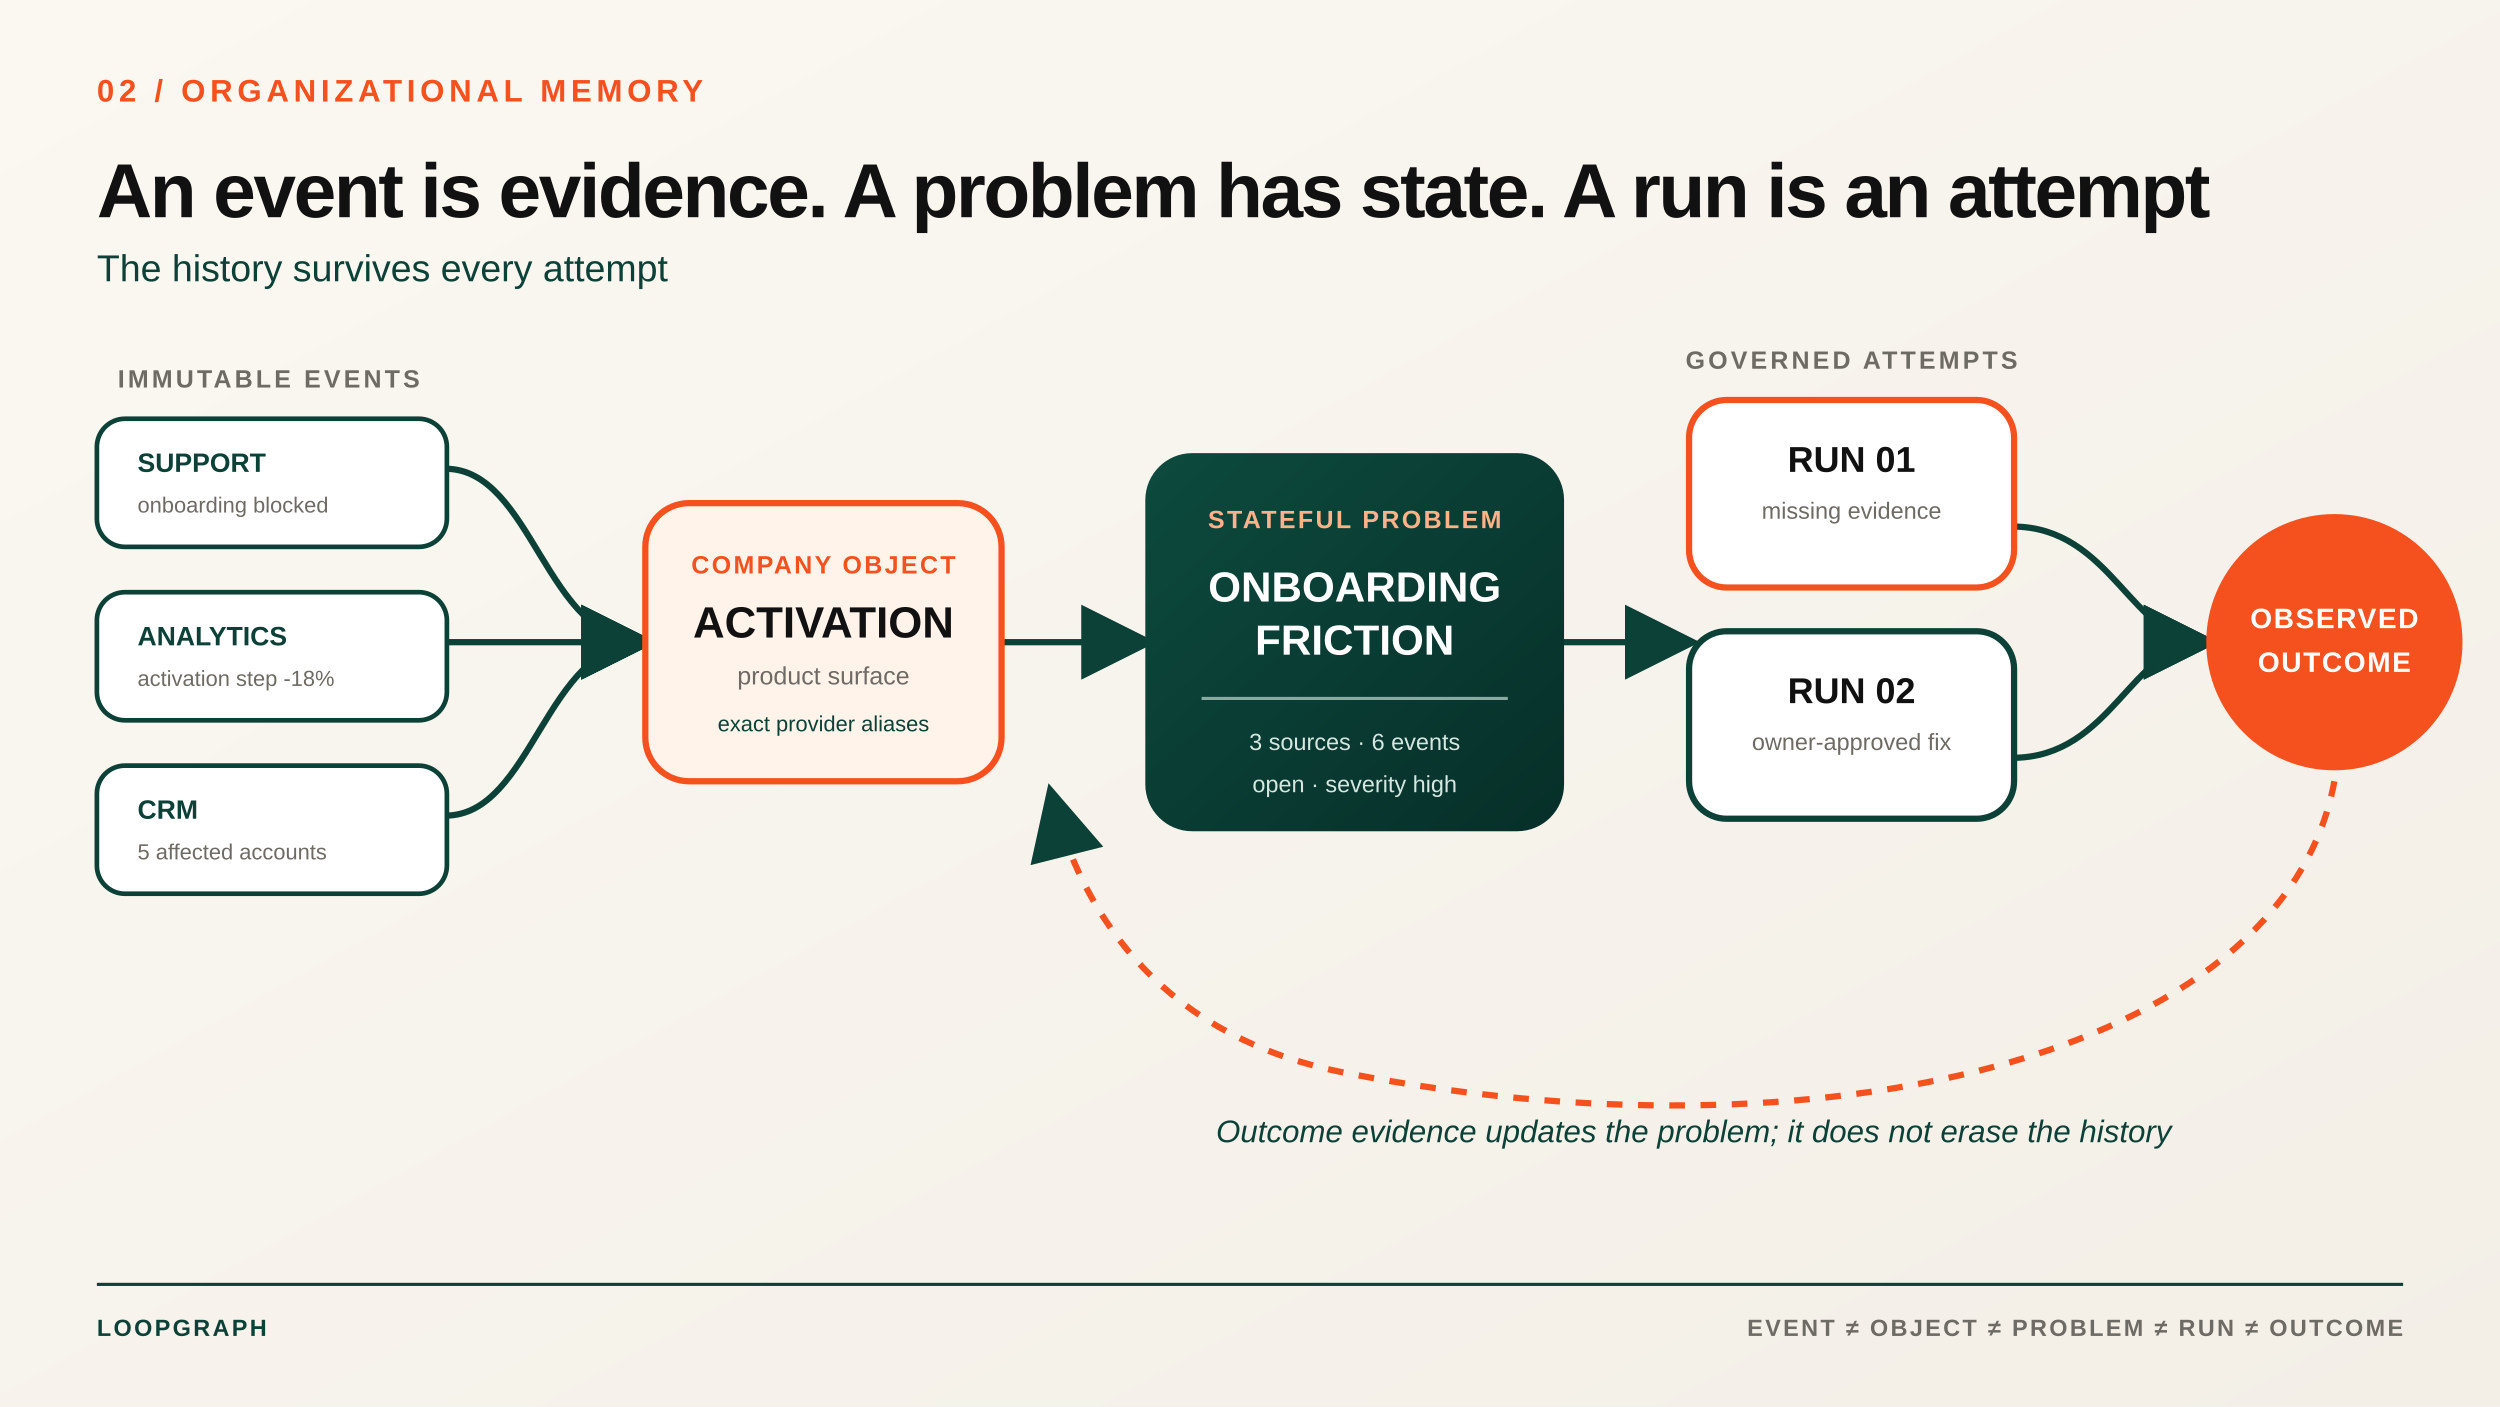
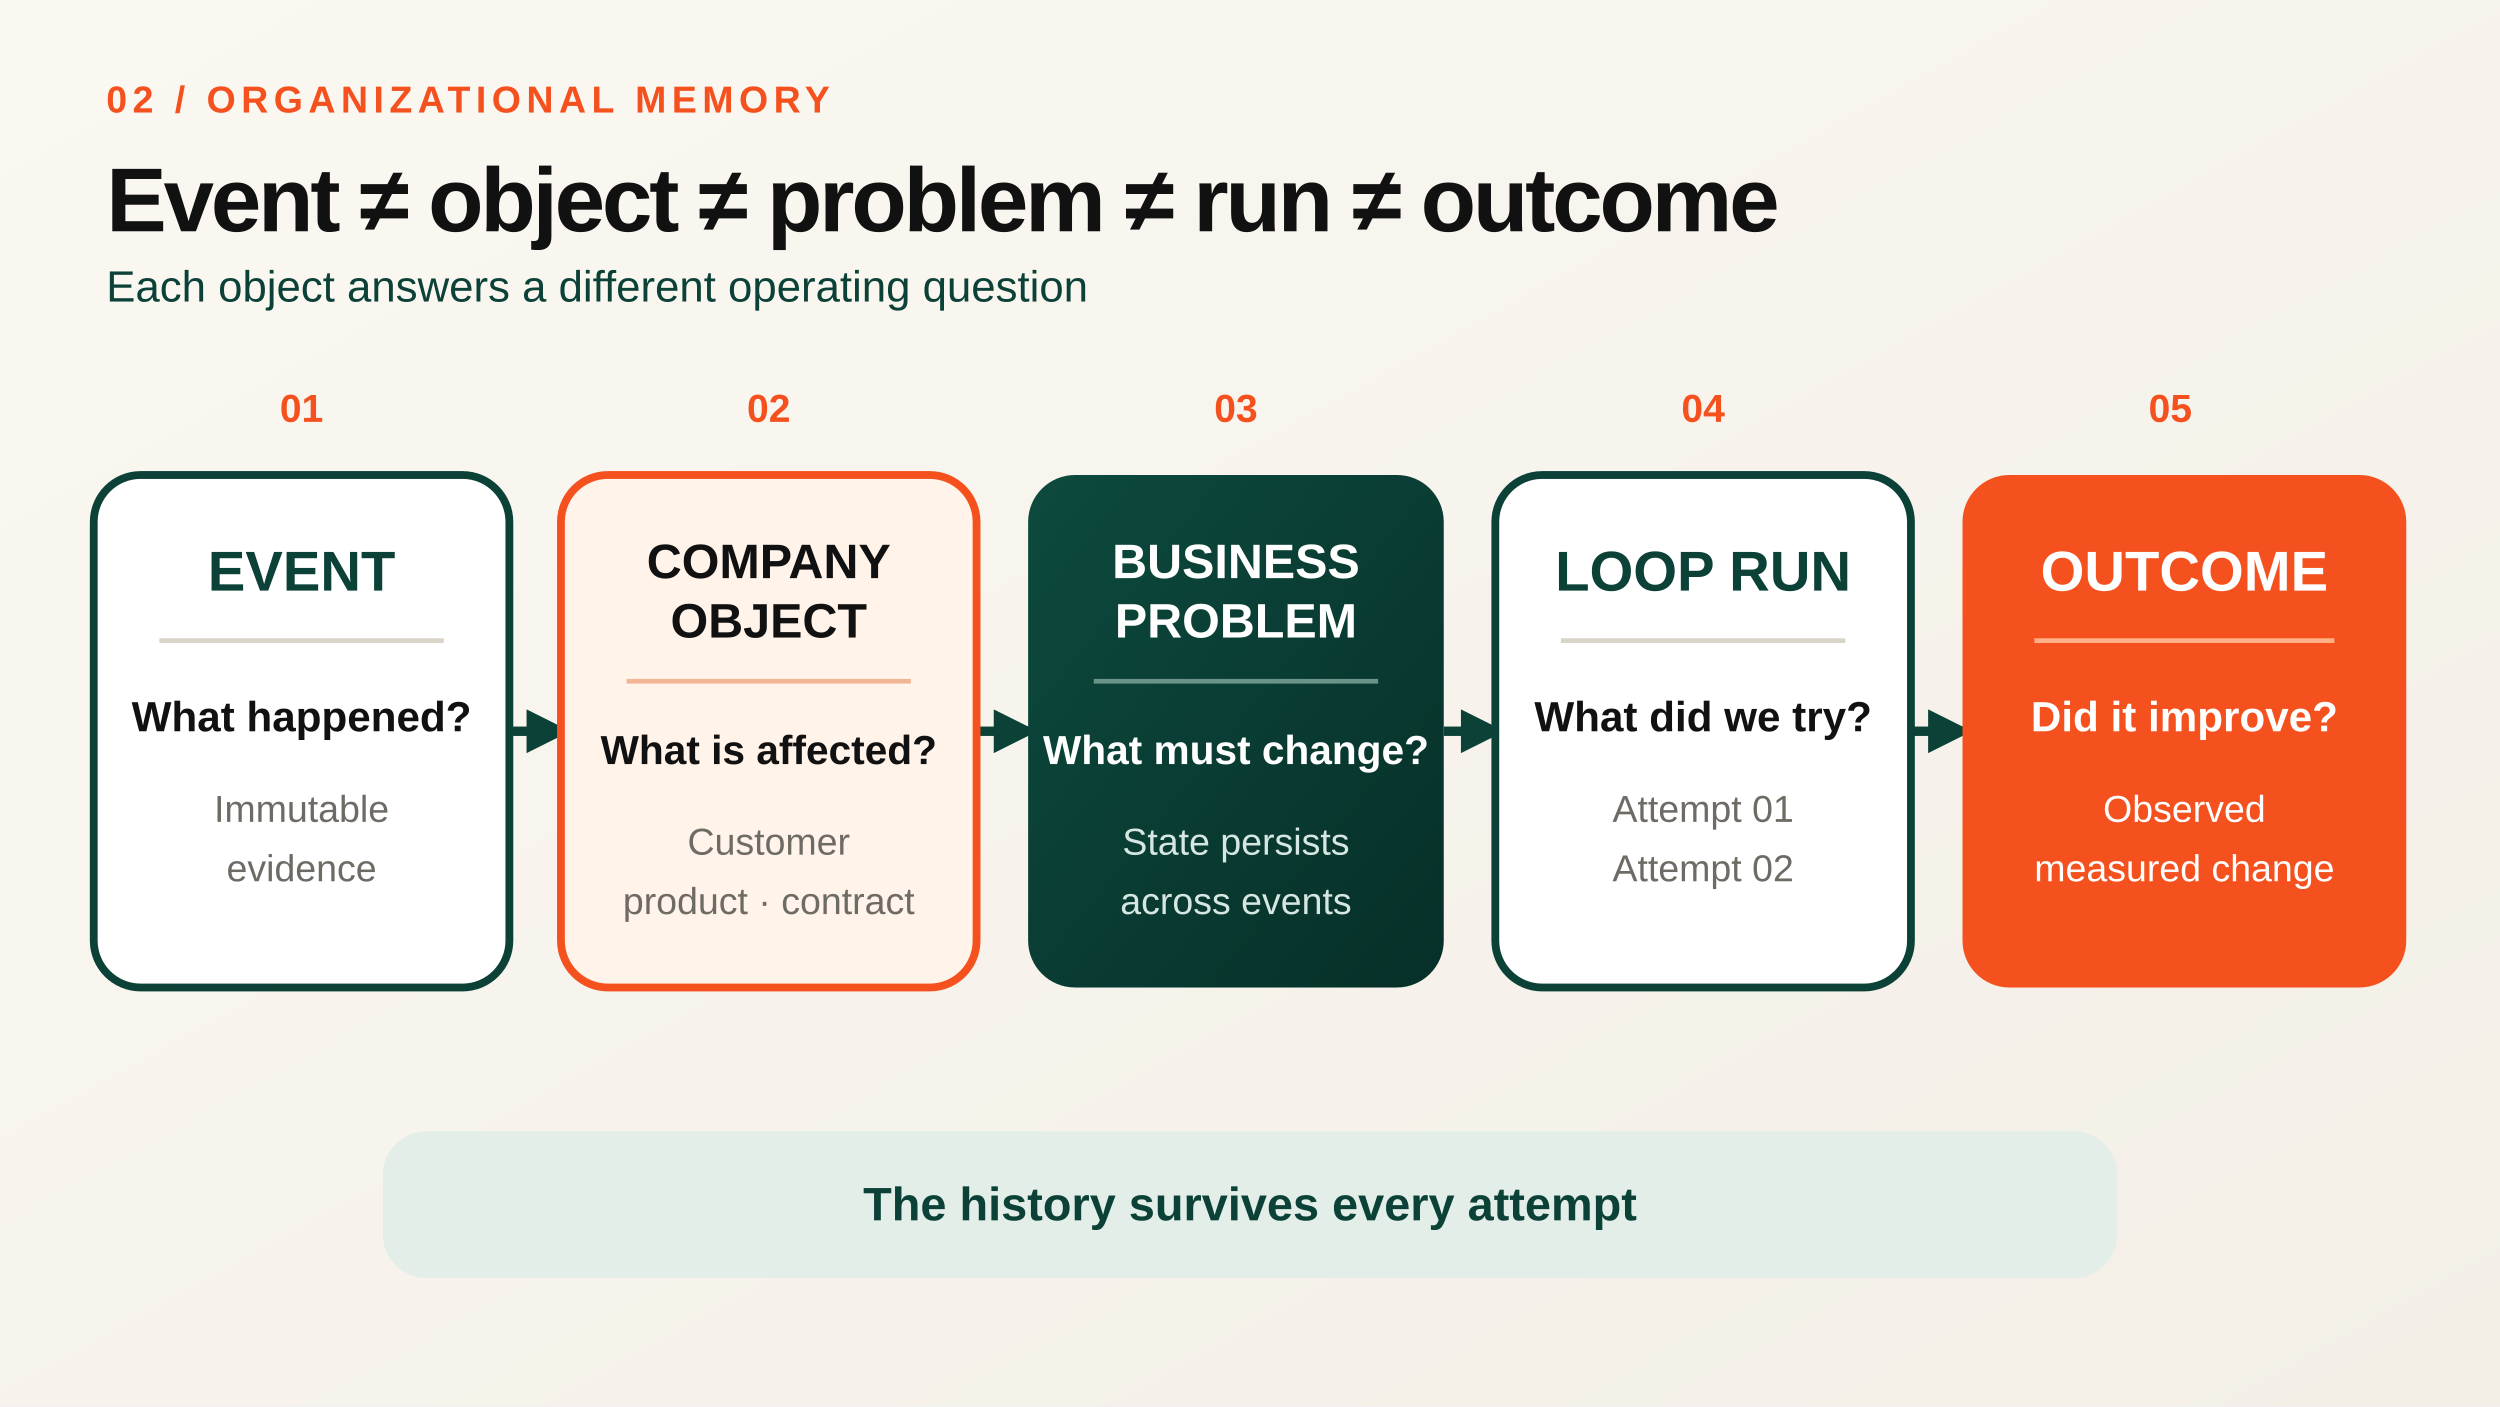
<svg xmlns="http://www.w3.org/2000/svg" width="1600" height="900" viewBox="0 0 1600 900" role="img" aria-labelledby="title desc">
  <defs>
    <linearGradient id="paper" x1="0" y1="0" x2="1" y2="1">
      <stop stop-color="#fbf8f2" />
      <stop offset="1" stop-color="#f3efe7" />
    </linearGradient>
    <linearGradient id="green" x1="0" y1="0" x2="1" y2="1">
      <stop stop-color="#0d4a3e" />
      <stop offset="1" stop-color="#062f28" />
    </linearGradient>
-     <marker id="arrow" markerWidth="12" markerHeight="12" refX="10" refY="6" orient="auto">
-       <path d="M0 0L12 6L0 12Z" fill="#0b4137" />
+     <marker id="arrow" markerUnits="userSpaceOnUse" markerWidth="28" markerHeight="28" refX="25" refY="14" orient="auto">
+       <path d="M0 0L28 14L0 28Z" fill="#0b4137" />
    </marker>
  </defs>
  <rect width="1600" height="900" fill="url(#paper)" />
  <g font-family="Arial, Helvetica, sans-serif">
-     <text x="62" y="65" font-size="20" font-weight="700" letter-spacing="3" fill="#f4511e">02 / ORGANIZATIONAL MEMORY</text>
-     <text x="62" y="139" font-size="49" font-weight="800" letter-spacing="-1.5" fill="#111">An event is evidence. A problem has state. A run is an attempt</text>
-     <text x="62" y="180" font-size="24" fill="#0b4137">The history survives every attempt</text>
-     <g fill="none" stroke="#0b4137" stroke-width="4" marker-end="url(#arrow)">
-       <path d="M285 300C341 300 349 411 412 411" />
-       <path d="M285 411H412" />
-       <path d="M285 522C341 522 349 411 412 411" />
-       <path d="M641 411H732" />
-       <path d="M1000 411H1080" />
-       <path d="M1288 337C1352 337 1364 411 1412 411" />
-       <path d="M1288 485C1352 485 1364 411 1412 411" />
+     <text x="68" y="72" font-size="24" font-weight="800" letter-spacing="3.5" fill="#f4511e">02 / ORGANIZATIONAL MEMORY</text>
+     <text x="68" y="148" font-size="58" font-weight="850" letter-spacing="-2" fill="#111">Event ≠ object ≠ problem ≠ run ≠ outcome</text>
+     <text x="68" y="193" font-size="28" font-weight="500" fill="#0b4137">Each object answers a different operating question</text>
+     <g stroke="#0b4137" stroke-width="6" marker-end="url(#arrow)">
+       <path d="M326 468H362" />
+       <path d="M625 468H661" />
+       <path d="M924 468H960" />
+       <path d="M1223 468H1259" />
    </g>
-     <g transform="translate(62 248)">
-       <text x="110" y="0" text-anchor="middle" font-size="16" font-weight="700" letter-spacing="2" fill="#6e6b65">IMMUTABLE EVENTS</text>
-       <rect y="20" width="224" height="82" rx="18" fill="#fff" stroke="#0b4137" stroke-width="3" />
-       <rect y="131" width="224" height="82" rx="18" fill="#fff" stroke="#0b4137" stroke-width="3" />
-       <rect y="242" width="224" height="82" rx="18" fill="#fff" stroke="#0b4137" stroke-width="3" />
-       <g font-size="17" font-weight="700" fill="#0b4137">
-         <text x="26" y="54">SUPPORT</text>
-         <text x="26" y="165">ANALYTICS</text>
-         <text x="26" y="276">CRM</text>
-       </g>
-       <g font-size="14" fill="#6e6b65">
-         <text x="26" y="80">onboarding blocked</text>
-         <text x="26" y="191">activation step -18%</text>
-         <text x="26" y="302">5 affected accounts</text>
-       </g>
+     <g transform="translate(60 304)">
+       <text x="133" y="-34" text-anchor="middle" font-size="25" font-weight="850" fill="#f4511e">01</text>
+       <rect width="266" height="328" rx="30" fill="#fff" stroke="#0b4137" stroke-width="5" />
+       <text x="133" y="74" text-anchor="middle" font-size="36" font-weight="850" fill="#0b4137">EVENT</text>
+       <line x1="42" y1="106" x2="224" y2="106" stroke="#d9d3c8" stroke-width="3" />
+       <text x="133" y="164" text-anchor="middle" font-size="27" font-weight="800" fill="#111">What happened?</text>
+       <text x="133" y="222" text-anchor="middle" font-size="24" fill="#6e6b65">Immutable</text>
+       <text x="133" y="260" text-anchor="middle" font-size="24" fill="#6e6b65">evidence</text>
    </g>
-     <g transform="translate(413 322)">
-       <rect width="228" height="178" rx="28" fill="#fff3ea" stroke="#f4511e" stroke-width="4" />
-       <text x="114" y="45" text-anchor="middle" font-size="16" font-weight="700" letter-spacing="1.5" fill="#f4511e">COMPANY OBJECT</text>
-       <text x="114" y="86" text-anchor="middle" font-size="28" font-weight="800" fill="#111">ACTIVATION</text>
-       <text x="114" y="116" text-anchor="middle" font-size="16" fill="#6e6b65">product surface</text>
-       <text x="114" y="146" text-anchor="middle" font-size="14" fill="#0b4137">exact provider aliases</text>
+     <g transform="translate(359 304)">
+       <text x="133" y="-34" text-anchor="middle" font-size="25" font-weight="850" fill="#f4511e">02</text>
+       <rect width="266" height="328" rx="30" fill="#fff3ea" stroke="#f4511e" stroke-width="5" />
+       <text x="133" y="66" text-anchor="middle" font-size="31" font-weight="850" fill="#111">COMPANY</text>
+       <text x="133" y="104" text-anchor="middle" font-size="31" font-weight="850" fill="#111">OBJECT</text>
+       <line x1="42" y1="132" x2="224" y2="132" stroke="#f2b596" stroke-width="3" />
+       <text x="133" y="185" text-anchor="middle" font-size="26" font-weight="800" fill="#111">What is affected?</text>
+       <text x="133" y="243" text-anchor="middle" font-size="24" fill="#6e6b65">Customer</text>
+       <text x="133" y="281" text-anchor="middle" font-size="24" fill="#6e6b65">product · contract</text>
    </g>
-     <g transform="translate(733 290)">
-       <rect width="268" height="242" rx="30" fill="url(#green)" />
-       <text x="134" y="48" text-anchor="middle" font-size="16" font-weight="700" letter-spacing="1.5" fill="#ffb188">STATEFUL PROBLEM</text>
-       <text x="134" y="95" text-anchor="middle" font-size="27" font-weight="800" fill="#fff">ONBOARDING</text>
-       <text x="134" y="129" text-anchor="middle" font-size="27" font-weight="800" fill="#fff">FRICTION</text>
-       <line x1="36" y1="157" x2="232" y2="157" stroke="#89aaa1" stroke-width="2" />
-       <text x="134" y="190" text-anchor="middle" font-size="15" fill="#d6e7e2">3 sources · 6 events</text>
-       <text x="134" y="217" text-anchor="middle" font-size="15" fill="#d6e7e2">open · severity high</text>
+     <g transform="translate(658 304)">
+       <text x="133" y="-34" text-anchor="middle" font-size="25" font-weight="850" fill="#f4511e">03</text>
+       <rect width="266" height="328" rx="30" fill="url(#green)" />
+       <text x="133" y="66" text-anchor="middle" font-size="31" font-weight="850" fill="#fff">BUSINESS</text>
+       <text x="133" y="104" text-anchor="middle" font-size="31" font-weight="850" fill="#fff">PROBLEM</text>
+       <line x1="42" y1="132" x2="224" y2="132" stroke="#6b9489" stroke-width="3" />
+       <text x="133" y="185" text-anchor="middle" font-size="26" font-weight="800" fill="#fff">What must change?</text>
+       <text x="133" y="243" text-anchor="middle" font-size="24" fill="#d6e7e2">State persists</text>
+       <text x="133" y="281" text-anchor="middle" font-size="24" fill="#d6e7e2">across events</text>
    </g>
-     <g transform="translate(1081 236)">
-       <text x="104" y="0" text-anchor="middle" font-size="16" font-weight="700" letter-spacing="2" fill="#6e6b65">GOVERNED ATTEMPTS</text>
-       <rect y="20" width="208" height="120" rx="24" fill="#fff" stroke="#f4511e" stroke-width="4" />
-       <text x="104" y="66" text-anchor="middle" font-size="23" font-weight="800" fill="#111">RUN 01</text>
-       <text x="104" y="96" text-anchor="middle" font-size="15" fill="#6e6b65">missing evidence</text>
-       <rect y="168" width="208" height="120" rx="24" fill="#fff" stroke="#0b4137" stroke-width="4" />
-       <text x="104" y="214" text-anchor="middle" font-size="23" font-weight="800" fill="#111">RUN 02</text>
-       <text x="104" y="244" text-anchor="middle" font-size="15" fill="#6e6b65">owner-approved fix</text>
+     <g transform="translate(957 304)">
+       <text x="133" y="-34" text-anchor="middle" font-size="25" font-weight="850" fill="#f4511e">04</text>
+       <rect width="266" height="328" rx="30" fill="#fff" stroke="#0b4137" stroke-width="5" />
+       <text x="133" y="74" text-anchor="middle" font-size="36" font-weight="850" fill="#0b4137">LOOP RUN</text>
+       <line x1="42" y1="106" x2="224" y2="106" stroke="#d9d3c8" stroke-width="3" />
+       <text x="133" y="164" text-anchor="middle" font-size="27" font-weight="800" fill="#111">What did we try?</text>
+       <text x="133" y="222" text-anchor="middle" font-size="24" fill="#6e6b65">Attempt 01</text>
+       <text x="133" y="260" text-anchor="middle" font-size="24" fill="#6e6b65">Attempt 02</text>
    </g>
-     <g transform="translate(1412 323)">
-       <circle cx="82" cy="88" r="82" fill="#f4511e" />
-       <text x="82" y="79" text-anchor="middle" font-size="18" font-weight="700" letter-spacing="1" fill="#fff">OBSERVED</text>
-       <text x="82" y="107" text-anchor="middle" font-size="18" font-weight="700" letter-spacing="1" fill="#fff">OUTCOME</text>
+     <g transform="translate(1256 304)">
+       <text x="133" y="-34" text-anchor="middle" font-size="25" font-weight="850" fill="#f4511e">05</text>
+       <rect width="284" height="328" rx="30" fill="#f4511e" />
+       <text x="142" y="74" text-anchor="middle" font-size="36" font-weight="850" fill="#fff">OUTCOME</text>
+       <line x1="46" y1="106" x2="238" y2="106" stroke="#ffb188" stroke-width="3" />
+       <text x="142" y="164" text-anchor="middle" font-size="27" font-weight="800" fill="#fff">Did it improve?</text>
+       <text x="142" y="222" text-anchor="middle" font-size="24" fill="#fff">Observed</text>
+       <text x="142" y="260" text-anchor="middle" font-size="24" fill="#fff">measured change</text>
    </g>
-     <path d="M1494 500C1461 679 1160 745 863 687C746 665 693 588 673 509" fill="none" stroke="#f4511e" stroke-width="4" stroke-dasharray="10 10" marker-end="url(#arrow)" />
-     <text x="1084" y="731" text-anchor="middle" font-size="20" font-style="italic" fill="#0b4137">Outcome evidence updates the problem; it does not erase the history</text>
-     <line x1="62" y1="822" x2="1538" y2="822" stroke="#0b4137" stroke-width="2" />
-     <text x="62" y="855" font-size="15" font-weight="700" letter-spacing="1.5" fill="#0b4137">LOOPGRAPH</text>
-     <text x="1538" y="855" text-anchor="end" font-size="15" font-weight="700" letter-spacing="1.5" fill="#6e6b65">EVENT ≠ OBJECT ≠ PROBLEM ≠ RUN ≠ OUTCOME</text>
+     <rect x="245" y="724" width="1110" height="94" rx="28" fill="#e3eee9" />
+     <text x="800" y="781" text-anchor="middle" font-size="30" font-weight="850" fill="#0b4137">The history survives every attempt</text>
  </g>
</svg>
